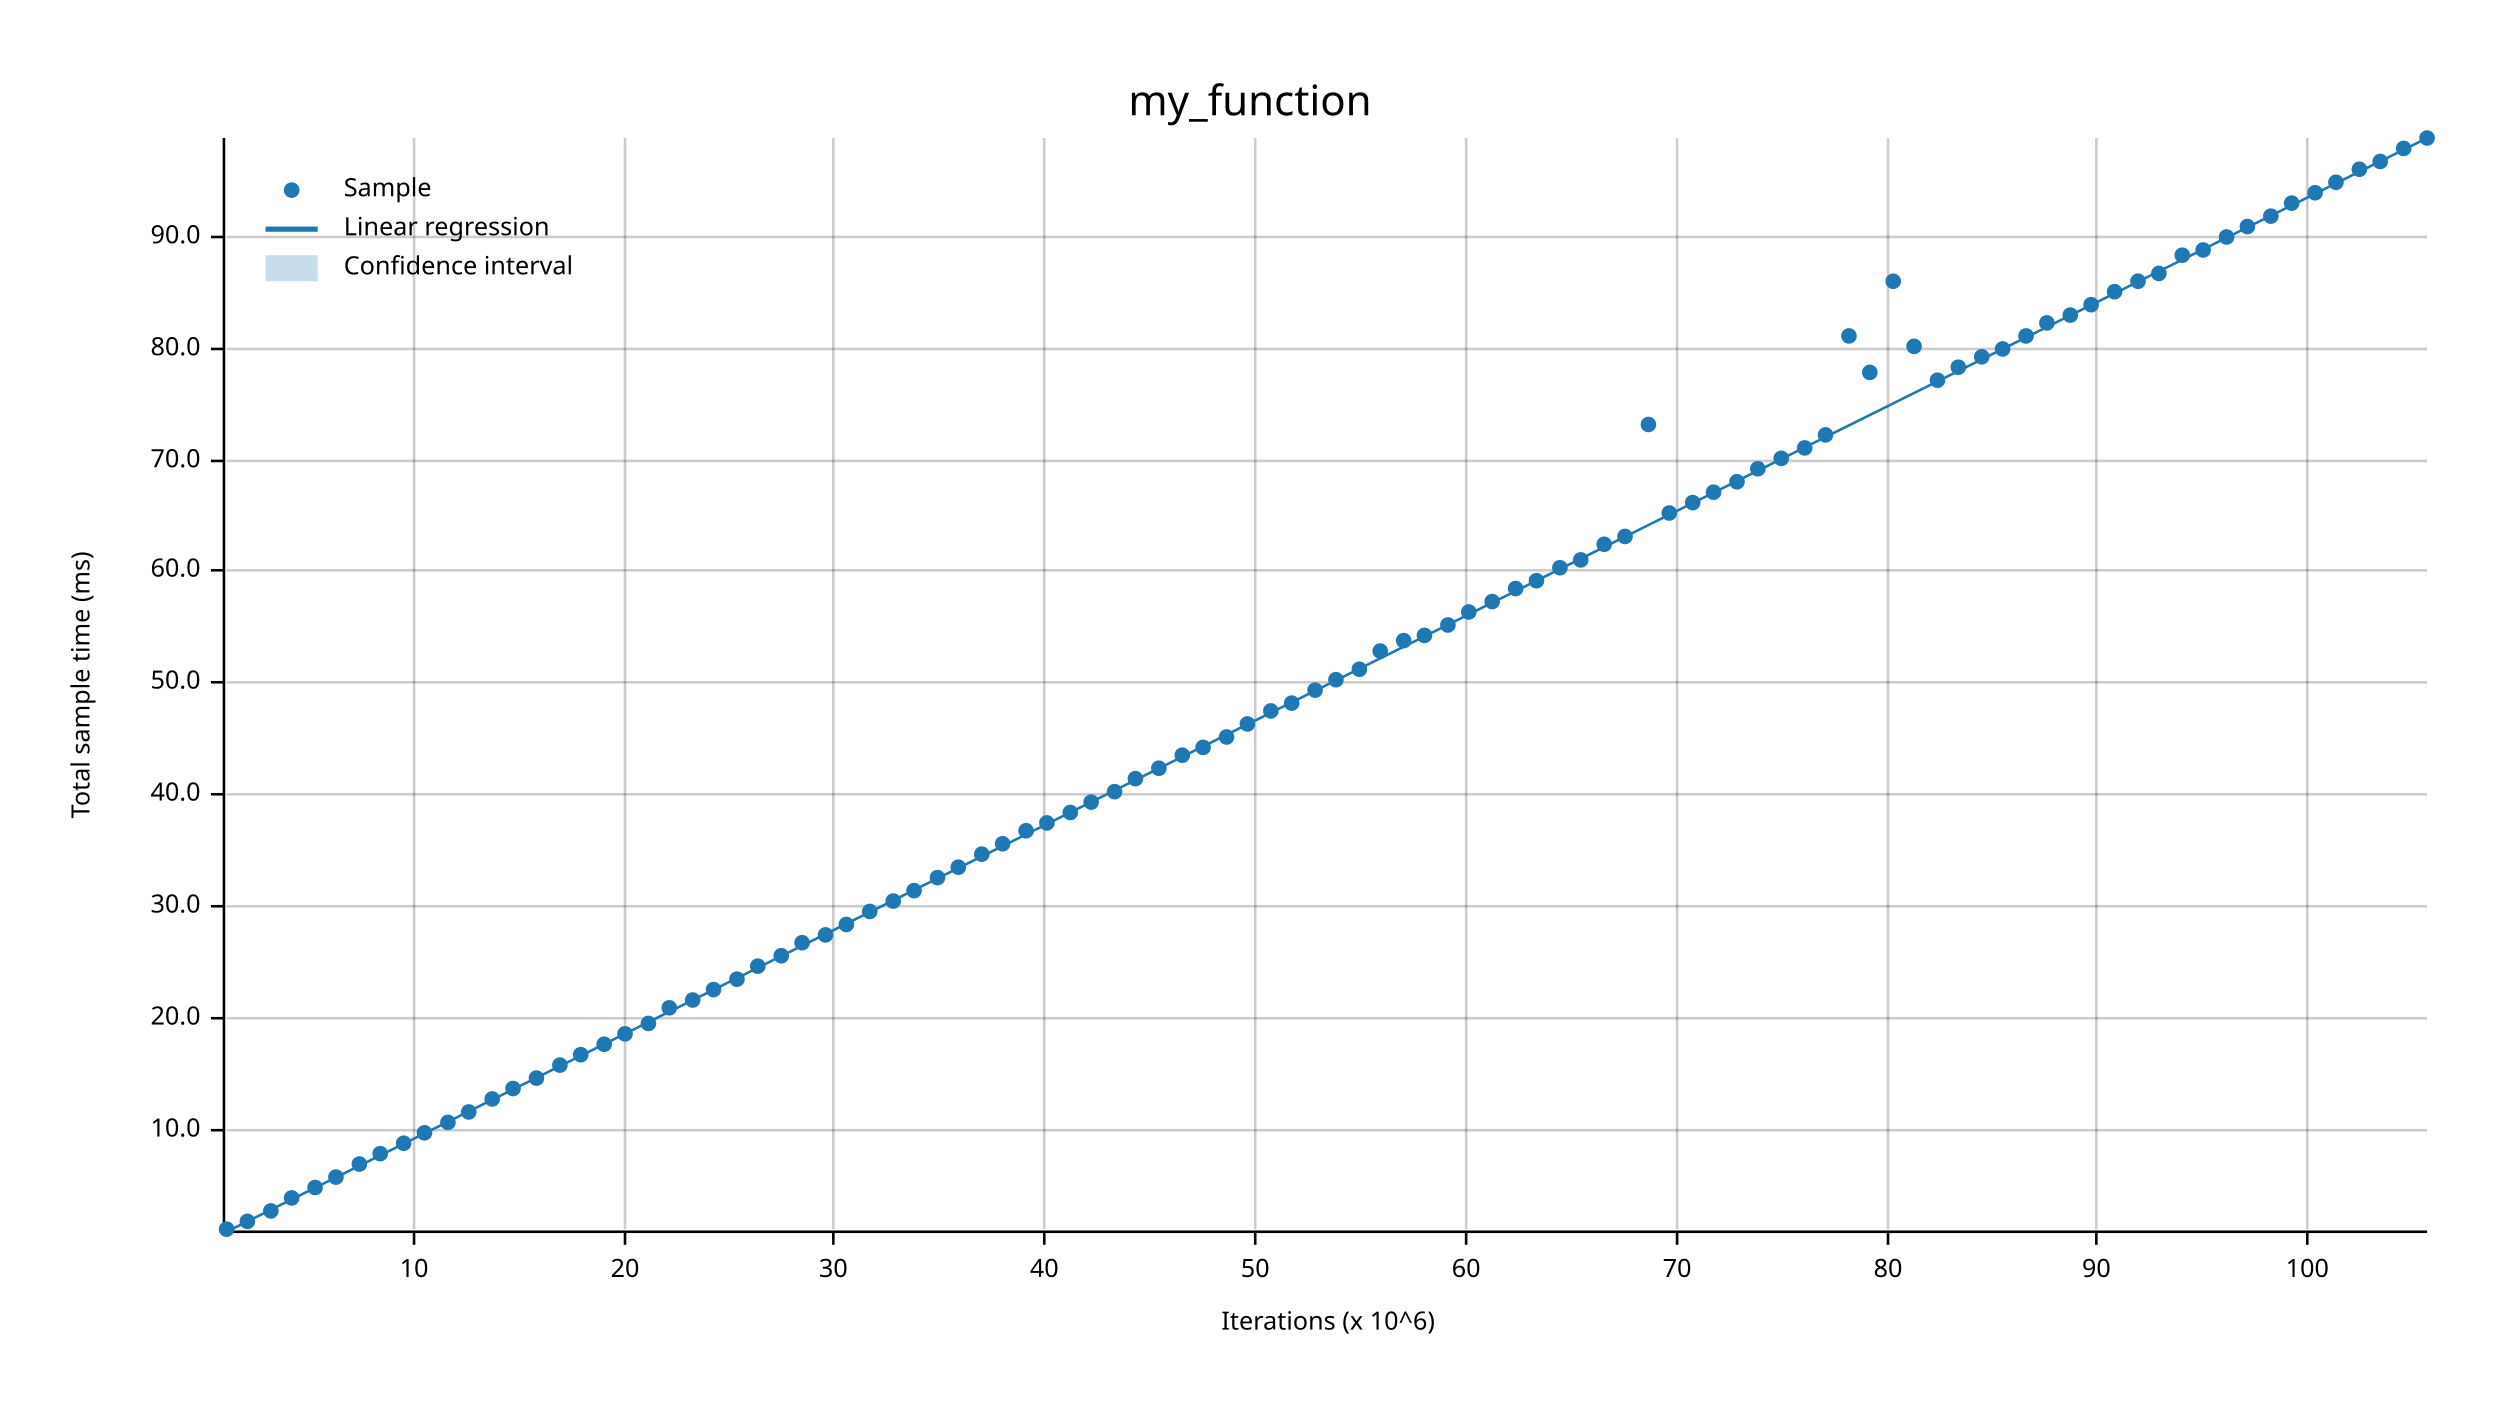
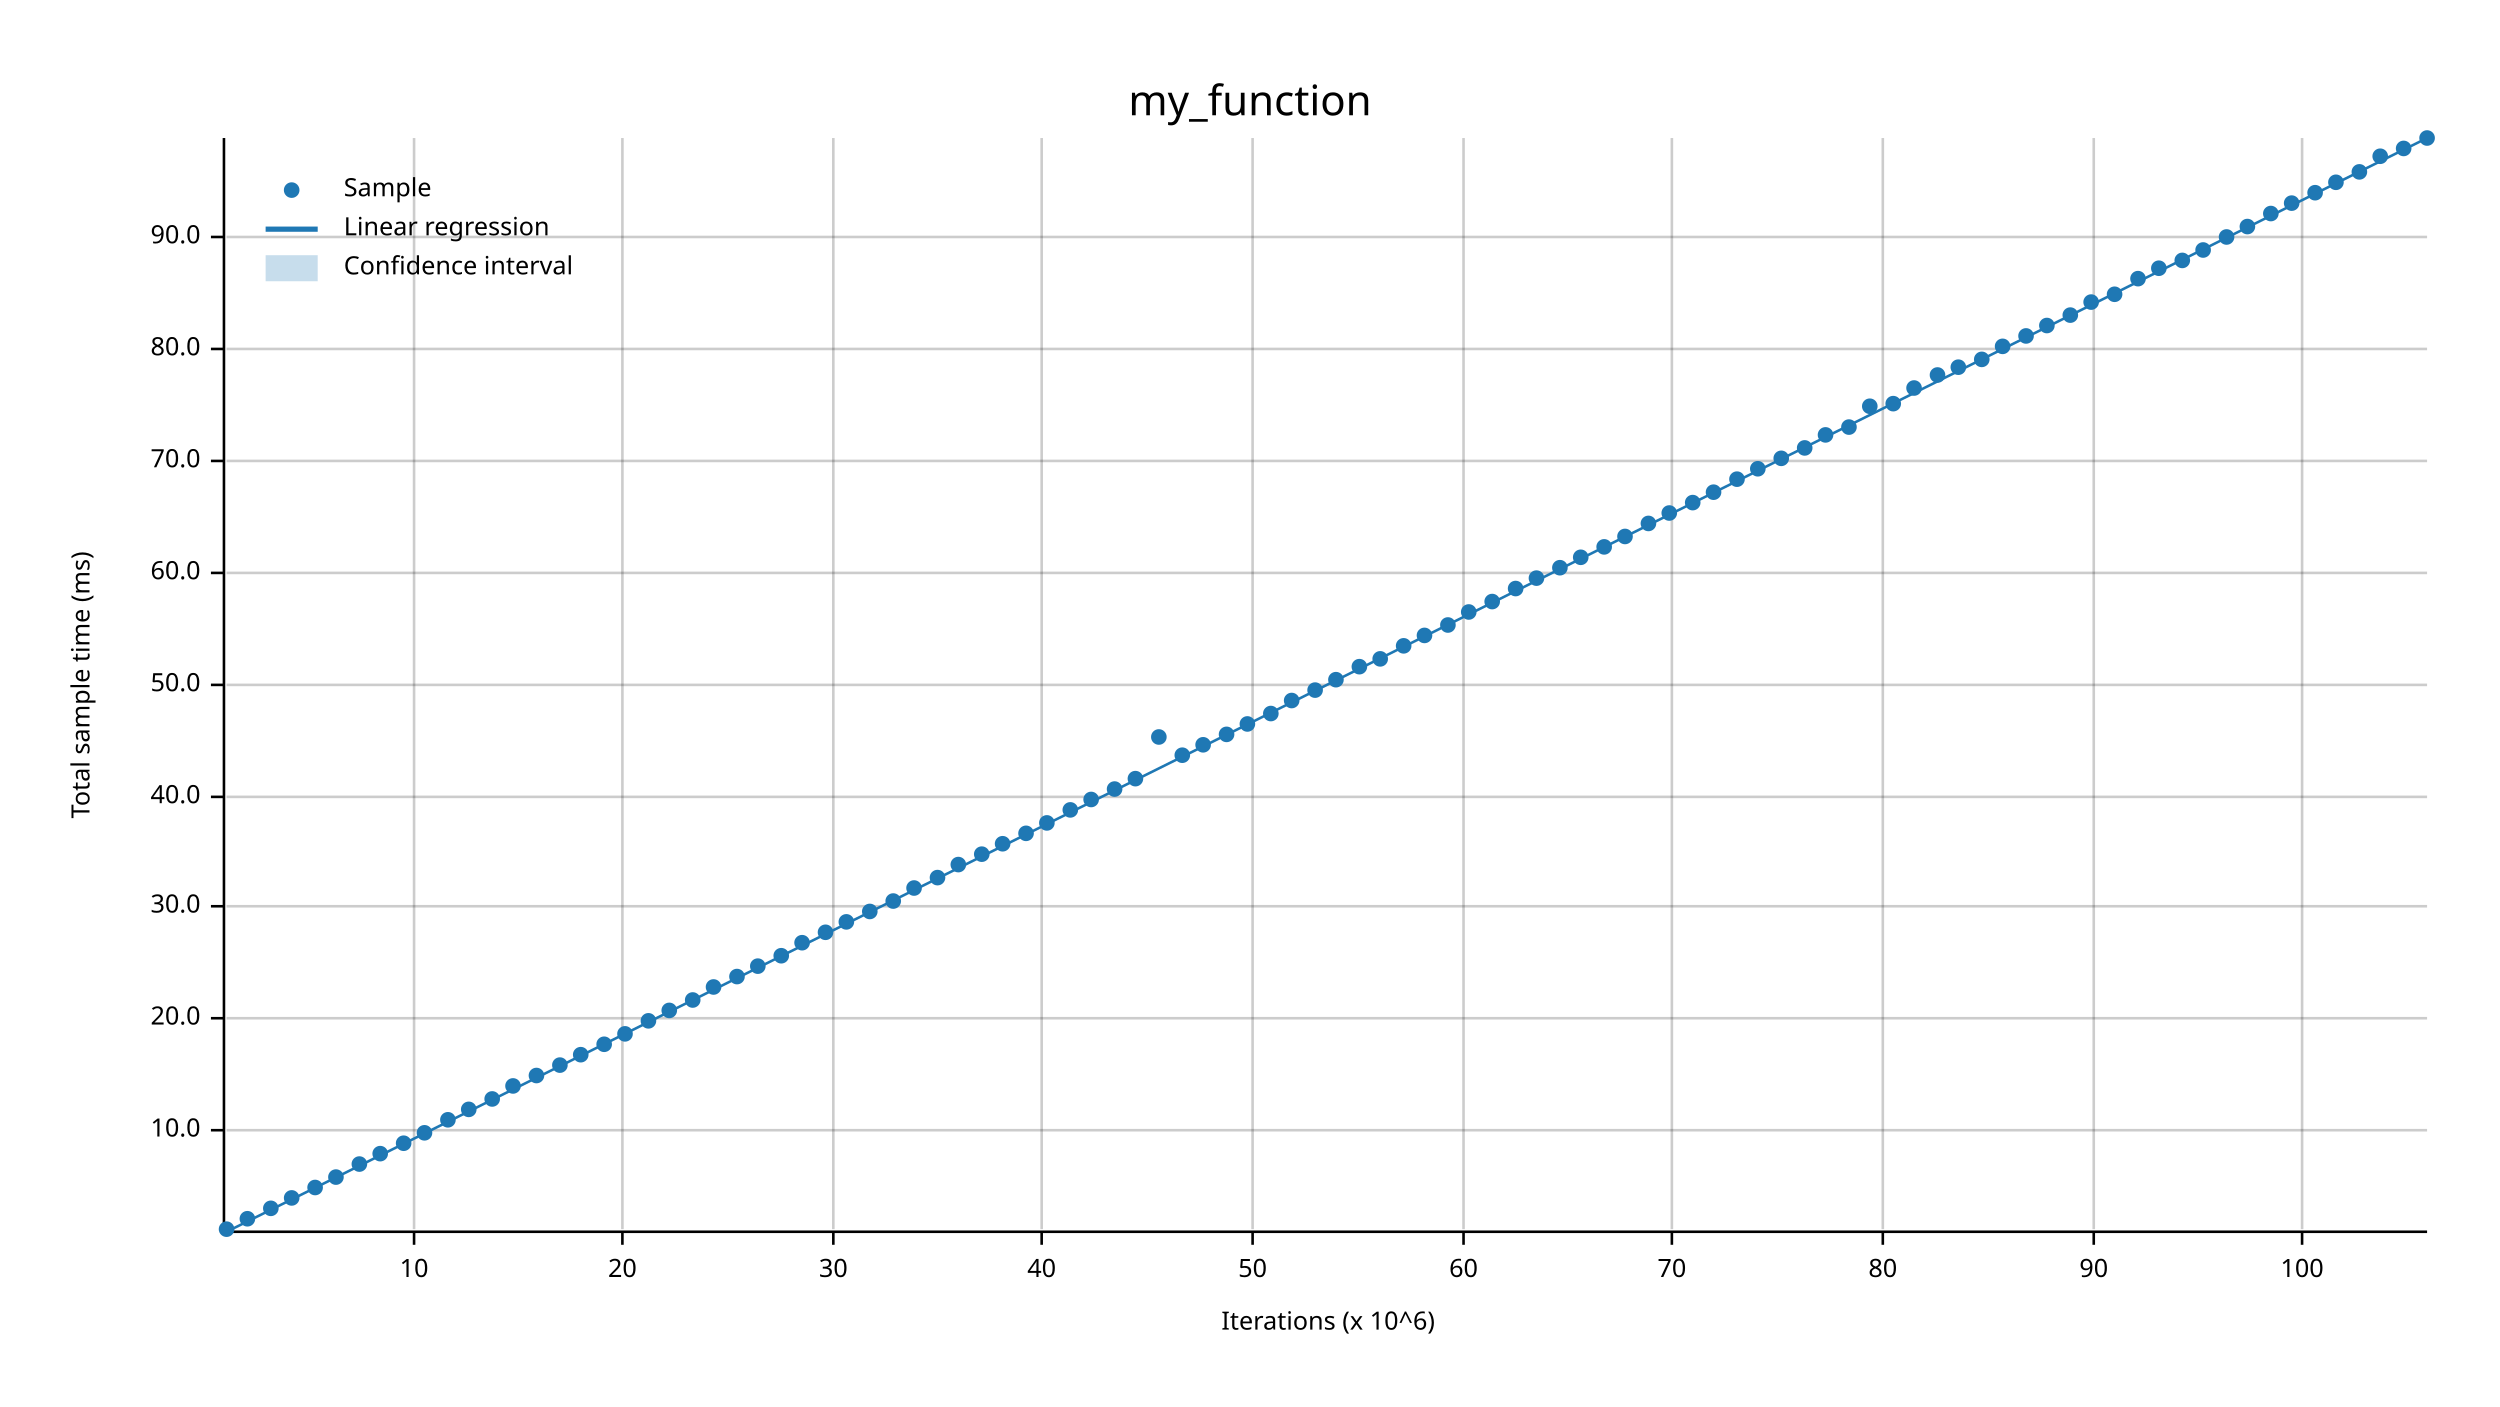
<svg xmlns="http://www.w3.org/2000/svg" width="960" height="540" viewBox="0 0 960 540">
  <text x="480" y="32" dy="0.76em" text-anchor="middle" font-family="sans-serif" font-size="16.129" opacity="1" fill="#000000">
my_function
</text>
  <text x="27" y="263" dy="0.76em" text-anchor="middle" font-family="sans-serif" font-size="9.677" opacity="1" fill="#000000" transform="rotate(270, 27, 263)">
Total sample time (ms)
</text>
  <text x="510" y="513" dy="-0.5ex" text-anchor="middle" font-family="sans-serif" font-size="9.677" opacity="1" fill="#000000">
Iterations (x 10^6)
</text>
  <line opacity="0.2" stroke="#000000" stroke-width="1" x1="159" y1="472" x2="159" y2="53" />
-   <line opacity="0.2" stroke="#000000" stroke-width="1" x1="240" y1="472" x2="240" y2="53" />
+   <line opacity="0.2" stroke="#000000" stroke-width="1" x1="239" y1="472" x2="239" y2="53" />
  <line opacity="0.2" stroke="#000000" stroke-width="1" x1="320" y1="472" x2="320" y2="53" />
-   <line opacity="0.2" stroke="#000000" stroke-width="1" x1="401" y1="472" x2="401" y2="53" />
-   <line opacity="0.2" stroke="#000000" stroke-width="1" x1="482" y1="472" x2="482" y2="53" />
-   <line opacity="0.2" stroke="#000000" stroke-width="1" x1="563" y1="472" x2="563" y2="53" />
-   <line opacity="0.2" stroke="#000000" stroke-width="1" x1="644" y1="472" x2="644" y2="53" />
-   <line opacity="0.2" stroke="#000000" stroke-width="1" x1="725" y1="472" x2="725" y2="53" />
-   <line opacity="0.2" stroke="#000000" stroke-width="1" x1="805" y1="472" x2="805" y2="53" />
-   <line opacity="0.2" stroke="#000000" stroke-width="1" x1="886" y1="472" x2="886" y2="53" />
+   <line opacity="0.2" stroke="#000000" stroke-width="1" x1="400" y1="472" x2="400" y2="53" />
+   <line opacity="0.2" stroke="#000000" stroke-width="1" x1="481" y1="472" x2="481" y2="53" />
+   <line opacity="0.2" stroke="#000000" stroke-width="1" x1="562" y1="472" x2="562" y2="53" />
+   <line opacity="0.2" stroke="#000000" stroke-width="1" x1="642" y1="472" x2="642" y2="53" />
+   <line opacity="0.2" stroke="#000000" stroke-width="1" x1="723" y1="472" x2="723" y2="53" />
+   <line opacity="0.2" stroke="#000000" stroke-width="1" x1="804" y1="472" x2="804" y2="53" />
+   <line opacity="0.2" stroke="#000000" stroke-width="1" x1="884" y1="472" x2="884" y2="53" />
  <line opacity="0.2" stroke="#000000" stroke-width="1" x1="87" y1="434" x2="932" y2="434" />
  <line opacity="0.2" stroke="#000000" stroke-width="1" x1="87" y1="391" x2="932" y2="391" />
  <line opacity="0.2" stroke="#000000" stroke-width="1" x1="87" y1="348" x2="932" y2="348" />
-   <line opacity="0.2" stroke="#000000" stroke-width="1" x1="87" y1="305" x2="932" y2="305" />
-   <line opacity="0.2" stroke="#000000" stroke-width="1" x1="87" y1="262" x2="932" y2="262" />
-   <line opacity="0.2" stroke="#000000" stroke-width="1" x1="87" y1="219" x2="932" y2="219" />
+   <line opacity="0.2" stroke="#000000" stroke-width="1" x1="87" y1="306" x2="932" y2="306" />
+   <line opacity="0.2" stroke="#000000" stroke-width="1" x1="87" y1="263" x2="932" y2="263" />
+   <line opacity="0.2" stroke="#000000" stroke-width="1" x1="87" y1="220" x2="932" y2="220" />
  <line opacity="0.2" stroke="#000000" stroke-width="1" x1="87" y1="177" x2="932" y2="177" />
  <line opacity="0.2" stroke="#000000" stroke-width="1" x1="87" y1="134" x2="932" y2="134" />
  <line opacity="0.2" stroke="#000000" stroke-width="1" x1="87" y1="91" x2="932" y2="91" />
  <polyline fill="none" opacity="1" stroke="#000000" stroke-width="1" points="86,53 86,472 " />
  <text x="77" y="434" dy="0.5ex" text-anchor="end" font-family="sans-serif" font-size="9.677" opacity="1" fill="#000000">
10.0
</text>
  <polyline fill="none" opacity="1" stroke="#000000" stroke-width="1" points="81,434 86,434 " />
  <text x="77" y="391" dy="0.5ex" text-anchor="end" font-family="sans-serif" font-size="9.677" opacity="1" fill="#000000">
20.0
</text>
  <polyline fill="none" opacity="1" stroke="#000000" stroke-width="1" points="81,391 86,391 " />
  <text x="77" y="348" dy="0.5ex" text-anchor="end" font-family="sans-serif" font-size="9.677" opacity="1" fill="#000000">
30.0
</text>
  <polyline fill="none" opacity="1" stroke="#000000" stroke-width="1" points="81,348 86,348 " />
-   <text x="77" y="305" dy="0.5ex" text-anchor="end" font-family="sans-serif" font-size="9.677" opacity="1" fill="#000000">
+   <text x="77" y="306" dy="0.5ex" text-anchor="end" font-family="sans-serif" font-size="9.677" opacity="1" fill="#000000">
40.0
</text>
-   <polyline fill="none" opacity="1" stroke="#000000" stroke-width="1" points="81,305 86,305 " />
-   <text x="77" y="262" dy="0.5ex" text-anchor="end" font-family="sans-serif" font-size="9.677" opacity="1" fill="#000000">
+   <polyline fill="none" opacity="1" stroke="#000000" stroke-width="1" points="81,306 86,306 " />
+   <text x="77" y="263" dy="0.5ex" text-anchor="end" font-family="sans-serif" font-size="9.677" opacity="1" fill="#000000">
50.0
</text>
-   <polyline fill="none" opacity="1" stroke="#000000" stroke-width="1" points="81,262 86,262 " />
-   <text x="77" y="219" dy="0.5ex" text-anchor="end" font-family="sans-serif" font-size="9.677" opacity="1" fill="#000000">
+   <polyline fill="none" opacity="1" stroke="#000000" stroke-width="1" points="81,263 86,263 " />
+   <text x="77" y="220" dy="0.5ex" text-anchor="end" font-family="sans-serif" font-size="9.677" opacity="1" fill="#000000">
60.0
</text>
-   <polyline fill="none" opacity="1" stroke="#000000" stroke-width="1" points="81,219 86,219 " />
+   <polyline fill="none" opacity="1" stroke="#000000" stroke-width="1" points="81,220 86,220 " />
  <text x="77" y="177" dy="0.5ex" text-anchor="end" font-family="sans-serif" font-size="9.677" opacity="1" fill="#000000">
70.0
</text>
  <polyline fill="none" opacity="1" stroke="#000000" stroke-width="1" points="81,177 86,177 " />
  <text x="77" y="134" dy="0.5ex" text-anchor="end" font-family="sans-serif" font-size="9.677" opacity="1" fill="#000000">
80.0
</text>
  <polyline fill="none" opacity="1" stroke="#000000" stroke-width="1" points="81,134 86,134 " />
  <text x="77" y="91" dy="0.5ex" text-anchor="end" font-family="sans-serif" font-size="9.677" opacity="1" fill="#000000">
90.0
</text>
  <polyline fill="none" opacity="1" stroke="#000000" stroke-width="1" points="81,91 86,91 " />
  <polyline fill="none" opacity="1" stroke="#000000" stroke-width="1" points="87,473 932,473 " />
  <text x="159" y="483" dy="0.76em" text-anchor="middle" font-family="sans-serif" font-size="9.677" opacity="1" fill="#000000">
10
</text>
  <polyline fill="none" opacity="1" stroke="#000000" stroke-width="1" points="159,473 159,478 " />
-   <text x="240" y="483" dy="0.76em" text-anchor="middle" font-family="sans-serif" font-size="9.677" opacity="1" fill="#000000">
+   <text x="239" y="483" dy="0.76em" text-anchor="middle" font-family="sans-serif" font-size="9.677" opacity="1" fill="#000000">
20
</text>
-   <polyline fill="none" opacity="1" stroke="#000000" stroke-width="1" points="240,473 240,478 " />
+   <polyline fill="none" opacity="1" stroke="#000000" stroke-width="1" points="239,473 239,478 " />
  <text x="320" y="483" dy="0.76em" text-anchor="middle" font-family="sans-serif" font-size="9.677" opacity="1" fill="#000000">
30
</text>
  <polyline fill="none" opacity="1" stroke="#000000" stroke-width="1" points="320,473 320,478 " />
-   <text x="401" y="483" dy="0.76em" text-anchor="middle" font-family="sans-serif" font-size="9.677" opacity="1" fill="#000000">
+   <text x="400" y="483" dy="0.76em" text-anchor="middle" font-family="sans-serif" font-size="9.677" opacity="1" fill="#000000">
40
</text>
-   <polyline fill="none" opacity="1" stroke="#000000" stroke-width="1" points="401,473 401,478 " />
-   <text x="482" y="483" dy="0.76em" text-anchor="middle" font-family="sans-serif" font-size="9.677" opacity="1" fill="#000000">
+   <polyline fill="none" opacity="1" stroke="#000000" stroke-width="1" points="400,473 400,478 " />
+   <text x="481" y="483" dy="0.76em" text-anchor="middle" font-family="sans-serif" font-size="9.677" opacity="1" fill="#000000">
50
</text>
-   <polyline fill="none" opacity="1" stroke="#000000" stroke-width="1" points="482,473 482,478 " />
-   <text x="563" y="483" dy="0.76em" text-anchor="middle" font-family="sans-serif" font-size="9.677" opacity="1" fill="#000000">
+   <polyline fill="none" opacity="1" stroke="#000000" stroke-width="1" points="481,473 481,478 " />
+   <text x="562" y="483" dy="0.76em" text-anchor="middle" font-family="sans-serif" font-size="9.677" opacity="1" fill="#000000">
60
</text>
-   <polyline fill="none" opacity="1" stroke="#000000" stroke-width="1" points="563,473 563,478 " />
-   <text x="644" y="483" dy="0.76em" text-anchor="middle" font-family="sans-serif" font-size="9.677" opacity="1" fill="#000000">
+   <polyline fill="none" opacity="1" stroke="#000000" stroke-width="1" points="562,473 562,478 " />
+   <text x="642" y="483" dy="0.76em" text-anchor="middle" font-family="sans-serif" font-size="9.677" opacity="1" fill="#000000">
70
</text>
-   <polyline fill="none" opacity="1" stroke="#000000" stroke-width="1" points="644,473 644,478 " />
-   <text x="725" y="483" dy="0.76em" text-anchor="middle" font-family="sans-serif" font-size="9.677" opacity="1" fill="#000000">
+   <polyline fill="none" opacity="1" stroke="#000000" stroke-width="1" points="642,473 642,478 " />
+   <text x="723" y="483" dy="0.76em" text-anchor="middle" font-family="sans-serif" font-size="9.677" opacity="1" fill="#000000">
80
</text>
-   <polyline fill="none" opacity="1" stroke="#000000" stroke-width="1" points="725,473 725,478 " />
-   <text x="805" y="483" dy="0.76em" text-anchor="middle" font-family="sans-serif" font-size="9.677" opacity="1" fill="#000000">
+   <polyline fill="none" opacity="1" stroke="#000000" stroke-width="1" points="723,473 723,478 " />
+   <text x="804" y="483" dy="0.76em" text-anchor="middle" font-family="sans-serif" font-size="9.677" opacity="1" fill="#000000">
90
</text>
-   <polyline fill="none" opacity="1" stroke="#000000" stroke-width="1" points="805,473 805,478 " />
-   <text x="886" y="483" dy="0.76em" text-anchor="middle" font-family="sans-serif" font-size="9.677" opacity="1" fill="#000000">
+   <polyline fill="none" opacity="1" stroke="#000000" stroke-width="1" points="804,473 804,478 " />
+   <text x="884" y="483" dy="0.76em" text-anchor="middle" font-family="sans-serif" font-size="9.677" opacity="1" fill="#000000">
100
</text>
-   <polyline fill="none" opacity="1" stroke="#000000" stroke-width="1" points="886,473 886,478 " />
+   <polyline fill="none" opacity="1" stroke="#000000" stroke-width="1" points="884,473 884,478 " />
  <circle cx="87" cy="472" r="3" opacity="1" fill="#1F78B4" stroke="none" stroke-width="1" />
-   <circle cx="95" cy="469" r="3" opacity="1" fill="#1F78B4" stroke="none" stroke-width="1" />
-   <circle cx="104" cy="465" r="3" opacity="1" fill="#1F78B4" stroke="none" stroke-width="1" />
+   <circle cx="95" cy="468" r="3" opacity="1" fill="#1F78B4" stroke="none" stroke-width="1" />
+   <circle cx="104" cy="464" r="3" opacity="1" fill="#1F78B4" stroke="none" stroke-width="1" />
  <circle cx="112" cy="460" r="3" opacity="1" fill="#1F78B4" stroke="none" stroke-width="1" />
  <circle cx="121" cy="456" r="3" opacity="1" fill="#1F78B4" stroke="none" stroke-width="1" />
  <circle cx="129" cy="452" r="3" opacity="1" fill="#1F78B4" stroke="none" stroke-width="1" />
  <circle cx="138" cy="447" r="3" opacity="1" fill="#1F78B4" stroke="none" stroke-width="1" />
  <circle cx="146" cy="443" r="3" opacity="1" fill="#1F78B4" stroke="none" stroke-width="1" />
  <circle cx="155" cy="439" r="3" opacity="1" fill="#1F78B4" stroke="none" stroke-width="1" />
  <circle cx="163" cy="435" r="3" opacity="1" fill="#1F78B4" stroke="none" stroke-width="1" />
-   <circle cx="172" cy="431" r="3" opacity="1" fill="#1F78B4" stroke="none" stroke-width="1" />
-   <circle cx="180" cy="427" r="3" opacity="1" fill="#1F78B4" stroke="none" stroke-width="1" />
+   <circle cx="172" cy="430" r="3" opacity="1" fill="#1F78B4" stroke="none" stroke-width="1" />
+   <circle cx="180" cy="426" r="3" opacity="1" fill="#1F78B4" stroke="none" stroke-width="1" />
  <circle cx="189" cy="422" r="3" opacity="1" fill="#1F78B4" stroke="none" stroke-width="1" />
-   <circle cx="197" cy="418" r="3" opacity="1" fill="#1F78B4" stroke="none" stroke-width="1" />
-   <circle cx="206" cy="414" r="3" opacity="1" fill="#1F78B4" stroke="none" stroke-width="1" />
+   <circle cx="197" cy="417" r="3" opacity="1" fill="#1F78B4" stroke="none" stroke-width="1" />
+   <circle cx="206" cy="413" r="3" opacity="1" fill="#1F78B4" stroke="none" stroke-width="1" />
  <circle cx="215" cy="409" r="3" opacity="1" fill="#1F78B4" stroke="none" stroke-width="1" />
  <circle cx="223" cy="405" r="3" opacity="1" fill="#1F78B4" stroke="none" stroke-width="1" />
  <circle cx="232" cy="401" r="3" opacity="1" fill="#1F78B4" stroke="none" stroke-width="1" />
  <circle cx="240" cy="397" r="3" opacity="1" fill="#1F78B4" stroke="none" stroke-width="1" />
-   <circle cx="249" cy="393" r="3" opacity="1" fill="#1F78B4" stroke="none" stroke-width="1" />
-   <circle cx="257" cy="387" r="3" opacity="1" fill="#1F78B4" stroke="none" stroke-width="1" />
+   <circle cx="249" cy="392" r="3" opacity="1" fill="#1F78B4" stroke="none" stroke-width="1" />
+   <circle cx="257" cy="388" r="3" opacity="1" fill="#1F78B4" stroke="none" stroke-width="1" />
  <circle cx="266" cy="384" r="3" opacity="1" fill="#1F78B4" stroke="none" stroke-width="1" />
-   <circle cx="274" cy="380" r="3" opacity="1" fill="#1F78B4" stroke="none" stroke-width="1" />
-   <circle cx="283" cy="376" r="3" opacity="1" fill="#1F78B4" stroke="none" stroke-width="1" />
+   <circle cx="274" cy="379" r="3" opacity="1" fill="#1F78B4" stroke="none" stroke-width="1" />
+   <circle cx="283" cy="375" r="3" opacity="1" fill="#1F78B4" stroke="none" stroke-width="1" />
  <circle cx="291" cy="371" r="3" opacity="1" fill="#1F78B4" stroke="none" stroke-width="1" />
  <circle cx="300" cy="367" r="3" opacity="1" fill="#1F78B4" stroke="none" stroke-width="1" />
  <circle cx="308" cy="362" r="3" opacity="1" fill="#1F78B4" stroke="none" stroke-width="1" />
-   <circle cx="317" cy="359" r="3" opacity="1" fill="#1F78B4" stroke="none" stroke-width="1" />
-   <circle cx="325" cy="355" r="3" opacity="1" fill="#1F78B4" stroke="none" stroke-width="1" />
+   <circle cx="317" cy="358" r="3" opacity="1" fill="#1F78B4" stroke="none" stroke-width="1" />
+   <circle cx="325" cy="354" r="3" opacity="1" fill="#1F78B4" stroke="none" stroke-width="1" />
  <circle cx="334" cy="350" r="3" opacity="1" fill="#1F78B4" stroke="none" stroke-width="1" />
  <circle cx="343" cy="346" r="3" opacity="1" fill="#1F78B4" stroke="none" stroke-width="1" />
-   <circle cx="351" cy="342" r="3" opacity="1" fill="#1F78B4" stroke="none" stroke-width="1" />
+   <circle cx="351" cy="341" r="3" opacity="1" fill="#1F78B4" stroke="none" stroke-width="1" />
  <circle cx="360" cy="337" r="3" opacity="1" fill="#1F78B4" stroke="none" stroke-width="1" />
-   <circle cx="368" cy="333" r="3" opacity="1" fill="#1F78B4" stroke="none" stroke-width="1" />
+   <circle cx="368" cy="332" r="3" opacity="1" fill="#1F78B4" stroke="none" stroke-width="1" />
  <circle cx="377" cy="328" r="3" opacity="1" fill="#1F78B4" stroke="none" stroke-width="1" />
  <circle cx="385" cy="324" r="3" opacity="1" fill="#1F78B4" stroke="none" stroke-width="1" />
-   <circle cx="394" cy="319" r="3" opacity="1" fill="#1F78B4" stroke="none" stroke-width="1" />
+   <circle cx="394" cy="320" r="3" opacity="1" fill="#1F78B4" stroke="none" stroke-width="1" />
  <circle cx="402" cy="316" r="3" opacity="1" fill="#1F78B4" stroke="none" stroke-width="1" />
-   <circle cx="411" cy="312" r="3" opacity="1" fill="#1F78B4" stroke="none" stroke-width="1" />
-   <circle cx="419" cy="308" r="3" opacity="1" fill="#1F78B4" stroke="none" stroke-width="1" />
-   <circle cx="428" cy="304" r="3" opacity="1" fill="#1F78B4" stroke="none" stroke-width="1" />
+   <circle cx="411" cy="311" r="3" opacity="1" fill="#1F78B4" stroke="none" stroke-width="1" />
+   <circle cx="419" cy="307" r="3" opacity="1" fill="#1F78B4" stroke="none" stroke-width="1" />
+   <circle cx="428" cy="303" r="3" opacity="1" fill="#1F78B4" stroke="none" stroke-width="1" />
  <circle cx="436" cy="299" r="3" opacity="1" fill="#1F78B4" stroke="none" stroke-width="1" />
-   <circle cx="445" cy="295" r="3" opacity="1" fill="#1F78B4" stroke="none" stroke-width="1" />
+   <circle cx="445" cy="283" r="3" opacity="1" fill="#1F78B4" stroke="none" stroke-width="1" />
  <circle cx="454" cy="290" r="3" opacity="1" fill="#1F78B4" stroke="none" stroke-width="1" />
-   <circle cx="462" cy="287" r="3" opacity="1" fill="#1F78B4" stroke="none" stroke-width="1" />
-   <circle cx="471" cy="283" r="3" opacity="1" fill="#1F78B4" stroke="none" stroke-width="1" />
+   <circle cx="462" cy="286" r="3" opacity="1" fill="#1F78B4" stroke="none" stroke-width="1" />
+   <circle cx="471" cy="282" r="3" opacity="1" fill="#1F78B4" stroke="none" stroke-width="1" />
  <circle cx="479" cy="278" r="3" opacity="1" fill="#1F78B4" stroke="none" stroke-width="1" />
-   <circle cx="488" cy="273" r="3" opacity="1" fill="#1F78B4" stroke="none" stroke-width="1" />
-   <circle cx="496" cy="270" r="3" opacity="1" fill="#1F78B4" stroke="none" stroke-width="1" />
+   <circle cx="488" cy="274" r="3" opacity="1" fill="#1F78B4" stroke="none" stroke-width="1" />
+   <circle cx="496" cy="269" r="3" opacity="1" fill="#1F78B4" stroke="none" stroke-width="1" />
  <circle cx="505" cy="265" r="3" opacity="1" fill="#1F78B4" stroke="none" stroke-width="1" />
  <circle cx="513" cy="261" r="3" opacity="1" fill="#1F78B4" stroke="none" stroke-width="1" />
-   <circle cx="522" cy="257" r="3" opacity="1" fill="#1F78B4" stroke="none" stroke-width="1" />
-   <circle cx="530" cy="250" r="3" opacity="1" fill="#1F78B4" stroke="none" stroke-width="1" />
-   <circle cx="539" cy="246" r="3" opacity="1" fill="#1F78B4" stroke="none" stroke-width="1" />
+   <circle cx="522" cy="256" r="3" opacity="1" fill="#1F78B4" stroke="none" stroke-width="1" />
+   <circle cx="530" cy="253" r="3" opacity="1" fill="#1F78B4" stroke="none" stroke-width="1" />
+   <circle cx="539" cy="248" r="3" opacity="1" fill="#1F78B4" stroke="none" stroke-width="1" />
  <circle cx="547" cy="244" r="3" opacity="1" fill="#1F78B4" stroke="none" stroke-width="1" />
  <circle cx="556" cy="240" r="3" opacity="1" fill="#1F78B4" stroke="none" stroke-width="1" />
  <circle cx="564" cy="235" r="3" opacity="1" fill="#1F78B4" stroke="none" stroke-width="1" />
  <circle cx="573" cy="231" r="3" opacity="1" fill="#1F78B4" stroke="none" stroke-width="1" />
  <circle cx="582" cy="226" r="3" opacity="1" fill="#1F78B4" stroke="none" stroke-width="1" />
-   <circle cx="590" cy="223" r="3" opacity="1" fill="#1F78B4" stroke="none" stroke-width="1" />
+   <circle cx="590" cy="222" r="3" opacity="1" fill="#1F78B4" stroke="none" stroke-width="1" />
  <circle cx="599" cy="218" r="3" opacity="1" fill="#1F78B4" stroke="none" stroke-width="1" />
-   <circle cx="607" cy="215" r="3" opacity="1" fill="#1F78B4" stroke="none" stroke-width="1" />
-   <circle cx="616" cy="209" r="3" opacity="1" fill="#1F78B4" stroke="none" stroke-width="1" />
+   <circle cx="607" cy="214" r="3" opacity="1" fill="#1F78B4" stroke="none" stroke-width="1" />
+   <circle cx="616" cy="210" r="3" opacity="1" fill="#1F78B4" stroke="none" stroke-width="1" />
  <circle cx="624" cy="206" r="3" opacity="1" fill="#1F78B4" stroke="none" stroke-width="1" />
-   <circle cx="633" cy="163" r="3" opacity="1" fill="#1F78B4" stroke="none" stroke-width="1" />
+   <circle cx="633" cy="201" r="3" opacity="1" fill="#1F78B4" stroke="none" stroke-width="1" />
  <circle cx="641" cy="197" r="3" opacity="1" fill="#1F78B4" stroke="none" stroke-width="1" />
  <circle cx="650" cy="193" r="3" opacity="1" fill="#1F78B4" stroke="none" stroke-width="1" />
  <circle cx="658" cy="189" r="3" opacity="1" fill="#1F78B4" stroke="none" stroke-width="1" />
-   <circle cx="667" cy="185" r="3" opacity="1" fill="#1F78B4" stroke="none" stroke-width="1" />
+   <circle cx="667" cy="184" r="3" opacity="1" fill="#1F78B4" stroke="none" stroke-width="1" />
  <circle cx="675" cy="180" r="3" opacity="1" fill="#1F78B4" stroke="none" stroke-width="1" />
  <circle cx="684" cy="176" r="3" opacity="1" fill="#1F78B4" stroke="none" stroke-width="1" />
  <circle cx="693" cy="172" r="3" opacity="1" fill="#1F78B4" stroke="none" stroke-width="1" />
  <circle cx="701" cy="167" r="3" opacity="1" fill="#1F78B4" stroke="none" stroke-width="1" />
-   <circle cx="710" cy="129" r="3" opacity="1" fill="#1F78B4" stroke="none" stroke-width="1" />
-   <circle cx="718" cy="143" r="3" opacity="1" fill="#1F78B4" stroke="none" stroke-width="1" />
-   <circle cx="727" cy="108" r="3" opacity="1" fill="#1F78B4" stroke="none" stroke-width="1" />
-   <circle cx="735" cy="133" r="3" opacity="1" fill="#1F78B4" stroke="none" stroke-width="1" />
-   <circle cx="744" cy="146" r="3" opacity="1" fill="#1F78B4" stroke="none" stroke-width="1" />
+   <circle cx="710" cy="164" r="3" opacity="1" fill="#1F78B4" stroke="none" stroke-width="1" />
+   <circle cx="718" cy="156" r="3" opacity="1" fill="#1F78B4" stroke="none" stroke-width="1" />
+   <circle cx="727" cy="155" r="3" opacity="1" fill="#1F78B4" stroke="none" stroke-width="1" />
+   <circle cx="735" cy="149" r="3" opacity="1" fill="#1F78B4" stroke="none" stroke-width="1" />
+   <circle cx="744" cy="144" r="3" opacity="1" fill="#1F78B4" stroke="none" stroke-width="1" />
  <circle cx="752" cy="141" r="3" opacity="1" fill="#1F78B4" stroke="none" stroke-width="1" />
-   <circle cx="761" cy="137" r="3" opacity="1" fill="#1F78B4" stroke="none" stroke-width="1" />
-   <circle cx="769" cy="134" r="3" opacity="1" fill="#1F78B4" stroke="none" stroke-width="1" />
+   <circle cx="761" cy="138" r="3" opacity="1" fill="#1F78B4" stroke="none" stroke-width="1" />
+   <circle cx="769" cy="133" r="3" opacity="1" fill="#1F78B4" stroke="none" stroke-width="1" />
  <circle cx="778" cy="129" r="3" opacity="1" fill="#1F78B4" stroke="none" stroke-width="1" />
-   <circle cx="786" cy="124" r="3" opacity="1" fill="#1F78B4" stroke="none" stroke-width="1" />
+   <circle cx="786" cy="125" r="3" opacity="1" fill="#1F78B4" stroke="none" stroke-width="1" />
  <circle cx="795" cy="121" r="3" opacity="1" fill="#1F78B4" stroke="none" stroke-width="1" />
-   <circle cx="803" cy="117" r="3" opacity="1" fill="#1F78B4" stroke="none" stroke-width="1" />
-   <circle cx="812" cy="112" r="3" opacity="1" fill="#1F78B4" stroke="none" stroke-width="1" />
-   <circle cx="821" cy="108" r="3" opacity="1" fill="#1F78B4" stroke="none" stroke-width="1" />
-   <circle cx="829" cy="105" r="3" opacity="1" fill="#1F78B4" stroke="none" stroke-width="1" />
-   <circle cx="838" cy="98" r="3" opacity="1" fill="#1F78B4" stroke="none" stroke-width="1" />
+   <circle cx="803" cy="116" r="3" opacity="1" fill="#1F78B4" stroke="none" stroke-width="1" />
+   <circle cx="812" cy="113" r="3" opacity="1" fill="#1F78B4" stroke="none" stroke-width="1" />
+   <circle cx="821" cy="107" r="3" opacity="1" fill="#1F78B4" stroke="none" stroke-width="1" />
+   <circle cx="829" cy="103" r="3" opacity="1" fill="#1F78B4" stroke="none" stroke-width="1" />
+   <circle cx="838" cy="100" r="3" opacity="1" fill="#1F78B4" stroke="none" stroke-width="1" />
  <circle cx="846" cy="96" r="3" opacity="1" fill="#1F78B4" stroke="none" stroke-width="1" />
  <circle cx="855" cy="91" r="3" opacity="1" fill="#1F78B4" stroke="none" stroke-width="1" />
  <circle cx="863" cy="87" r="3" opacity="1" fill="#1F78B4" stroke="none" stroke-width="1" />
-   <circle cx="872" cy="83" r="3" opacity="1" fill="#1F78B4" stroke="none" stroke-width="1" />
+   <circle cx="872" cy="82" r="3" opacity="1" fill="#1F78B4" stroke="none" stroke-width="1" />
  <circle cx="880" cy="78" r="3" opacity="1" fill="#1F78B4" stroke="none" stroke-width="1" />
  <circle cx="889" cy="74" r="3" opacity="1" fill="#1F78B4" stroke="none" stroke-width="1" />
  <circle cx="897" cy="70" r="3" opacity="1" fill="#1F78B4" stroke="none" stroke-width="1" />
-   <circle cx="906" cy="65" r="3" opacity="1" fill="#1F78B4" stroke="none" stroke-width="1" />
-   <circle cx="914" cy="62" r="3" opacity="1" fill="#1F78B4" stroke="none" stroke-width="1" />
+   <circle cx="906" cy="66" r="3" opacity="1" fill="#1F78B4" stroke="none" stroke-width="1" />
+   <circle cx="914" cy="60" r="3" opacity="1" fill="#1F78B4" stroke="none" stroke-width="1" />
  <circle cx="923" cy="57" r="3" opacity="1" fill="#1F78B4" stroke="none" stroke-width="1" />
  <circle cx="932" cy="53" r="3" opacity="1" fill="#1F78B4" stroke="none" stroke-width="1" />
  <polyline fill="none" opacity="1" stroke="#1F78B4" stroke-width="1" points="87,473 932,53 " />
  <polygon opacity="0.25" fill="#1F78B4" points="87,473 932,53 932,53 " />
  <text x="132" y="68" dy="0.76em" text-anchor="start" font-family="sans-serif" font-size="9.677" opacity="1" fill="#000000">
Sample
</text>
  <text x="132" y="83" dy="0.76em" text-anchor="start" font-family="sans-serif" font-size="9.677" opacity="1" fill="#000000">
Linear regression
</text>
  <text x="132" y="98" dy="0.76em" text-anchor="start" font-family="sans-serif" font-size="9.677" opacity="1" fill="#000000">
Confidence interval
</text>
  <circle cx="112" cy="73" r="3" opacity="1" fill="#1F78B4" stroke="none" stroke-width="1" />
  <polyline fill="none" opacity="1" stroke="#1F78B4" stroke-width="2" points="102,88 122,88 " />
  <rect x="102" y="98" width="20" height="10" opacity="0.25" fill="#1F78B4" stroke="none" />
</svg>
